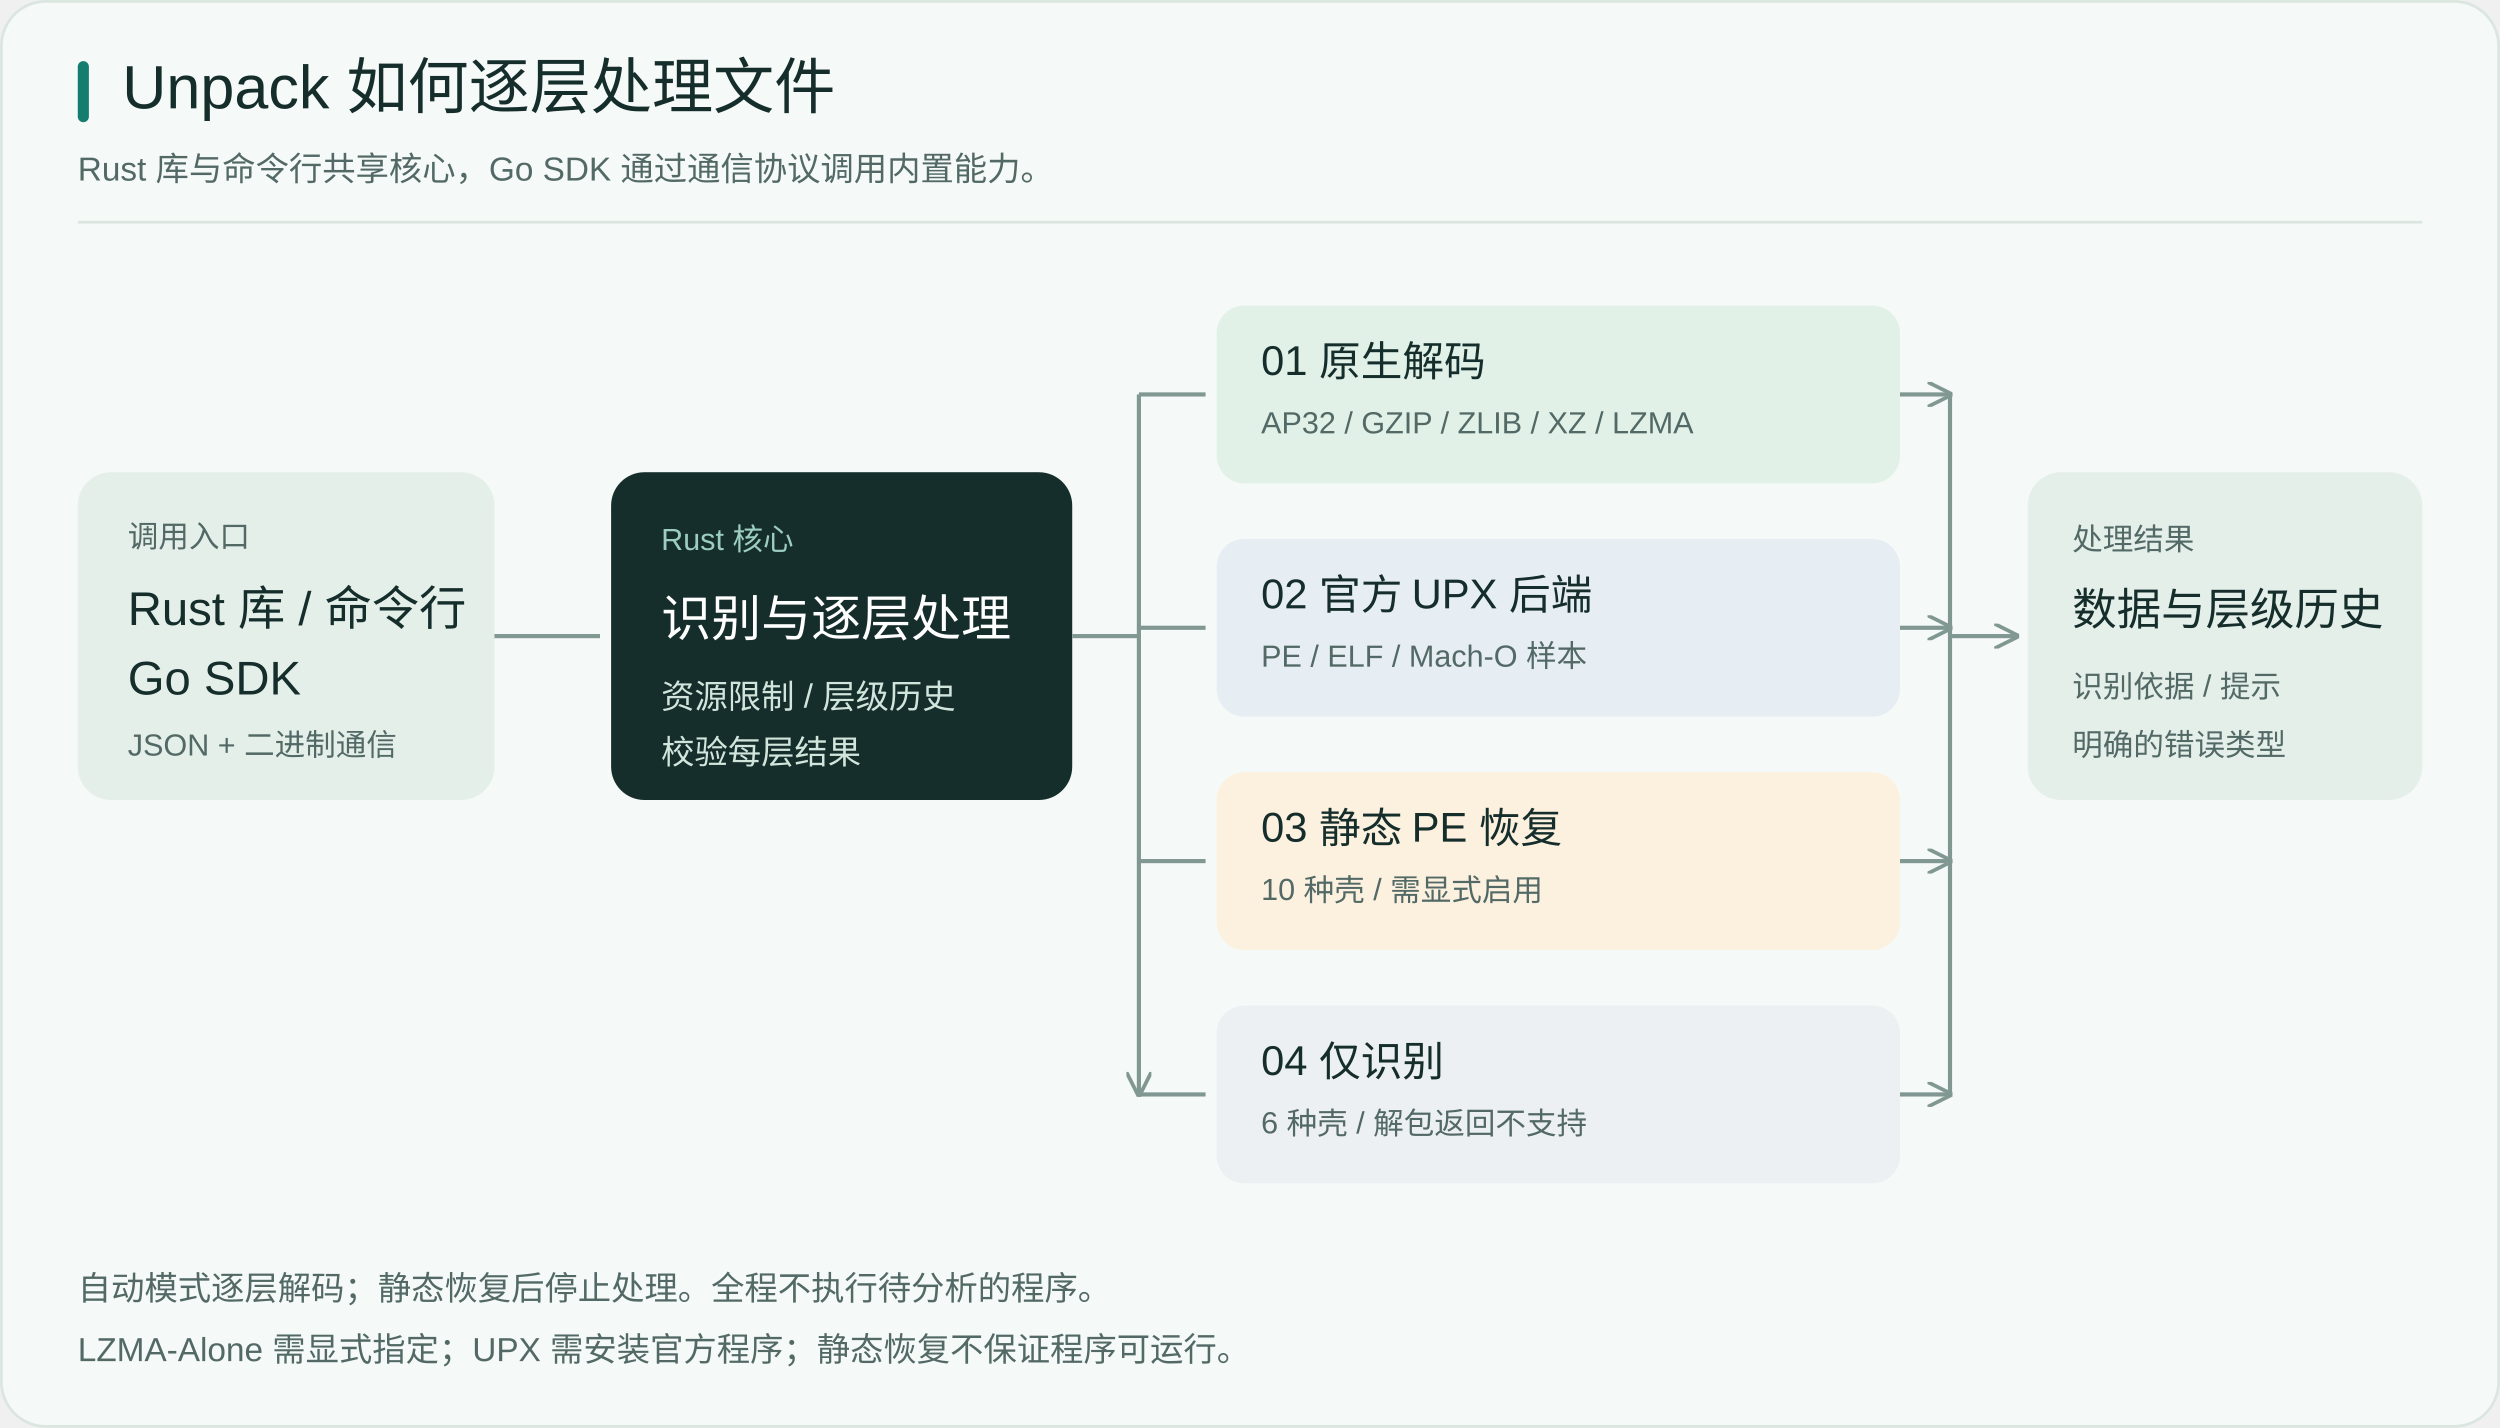
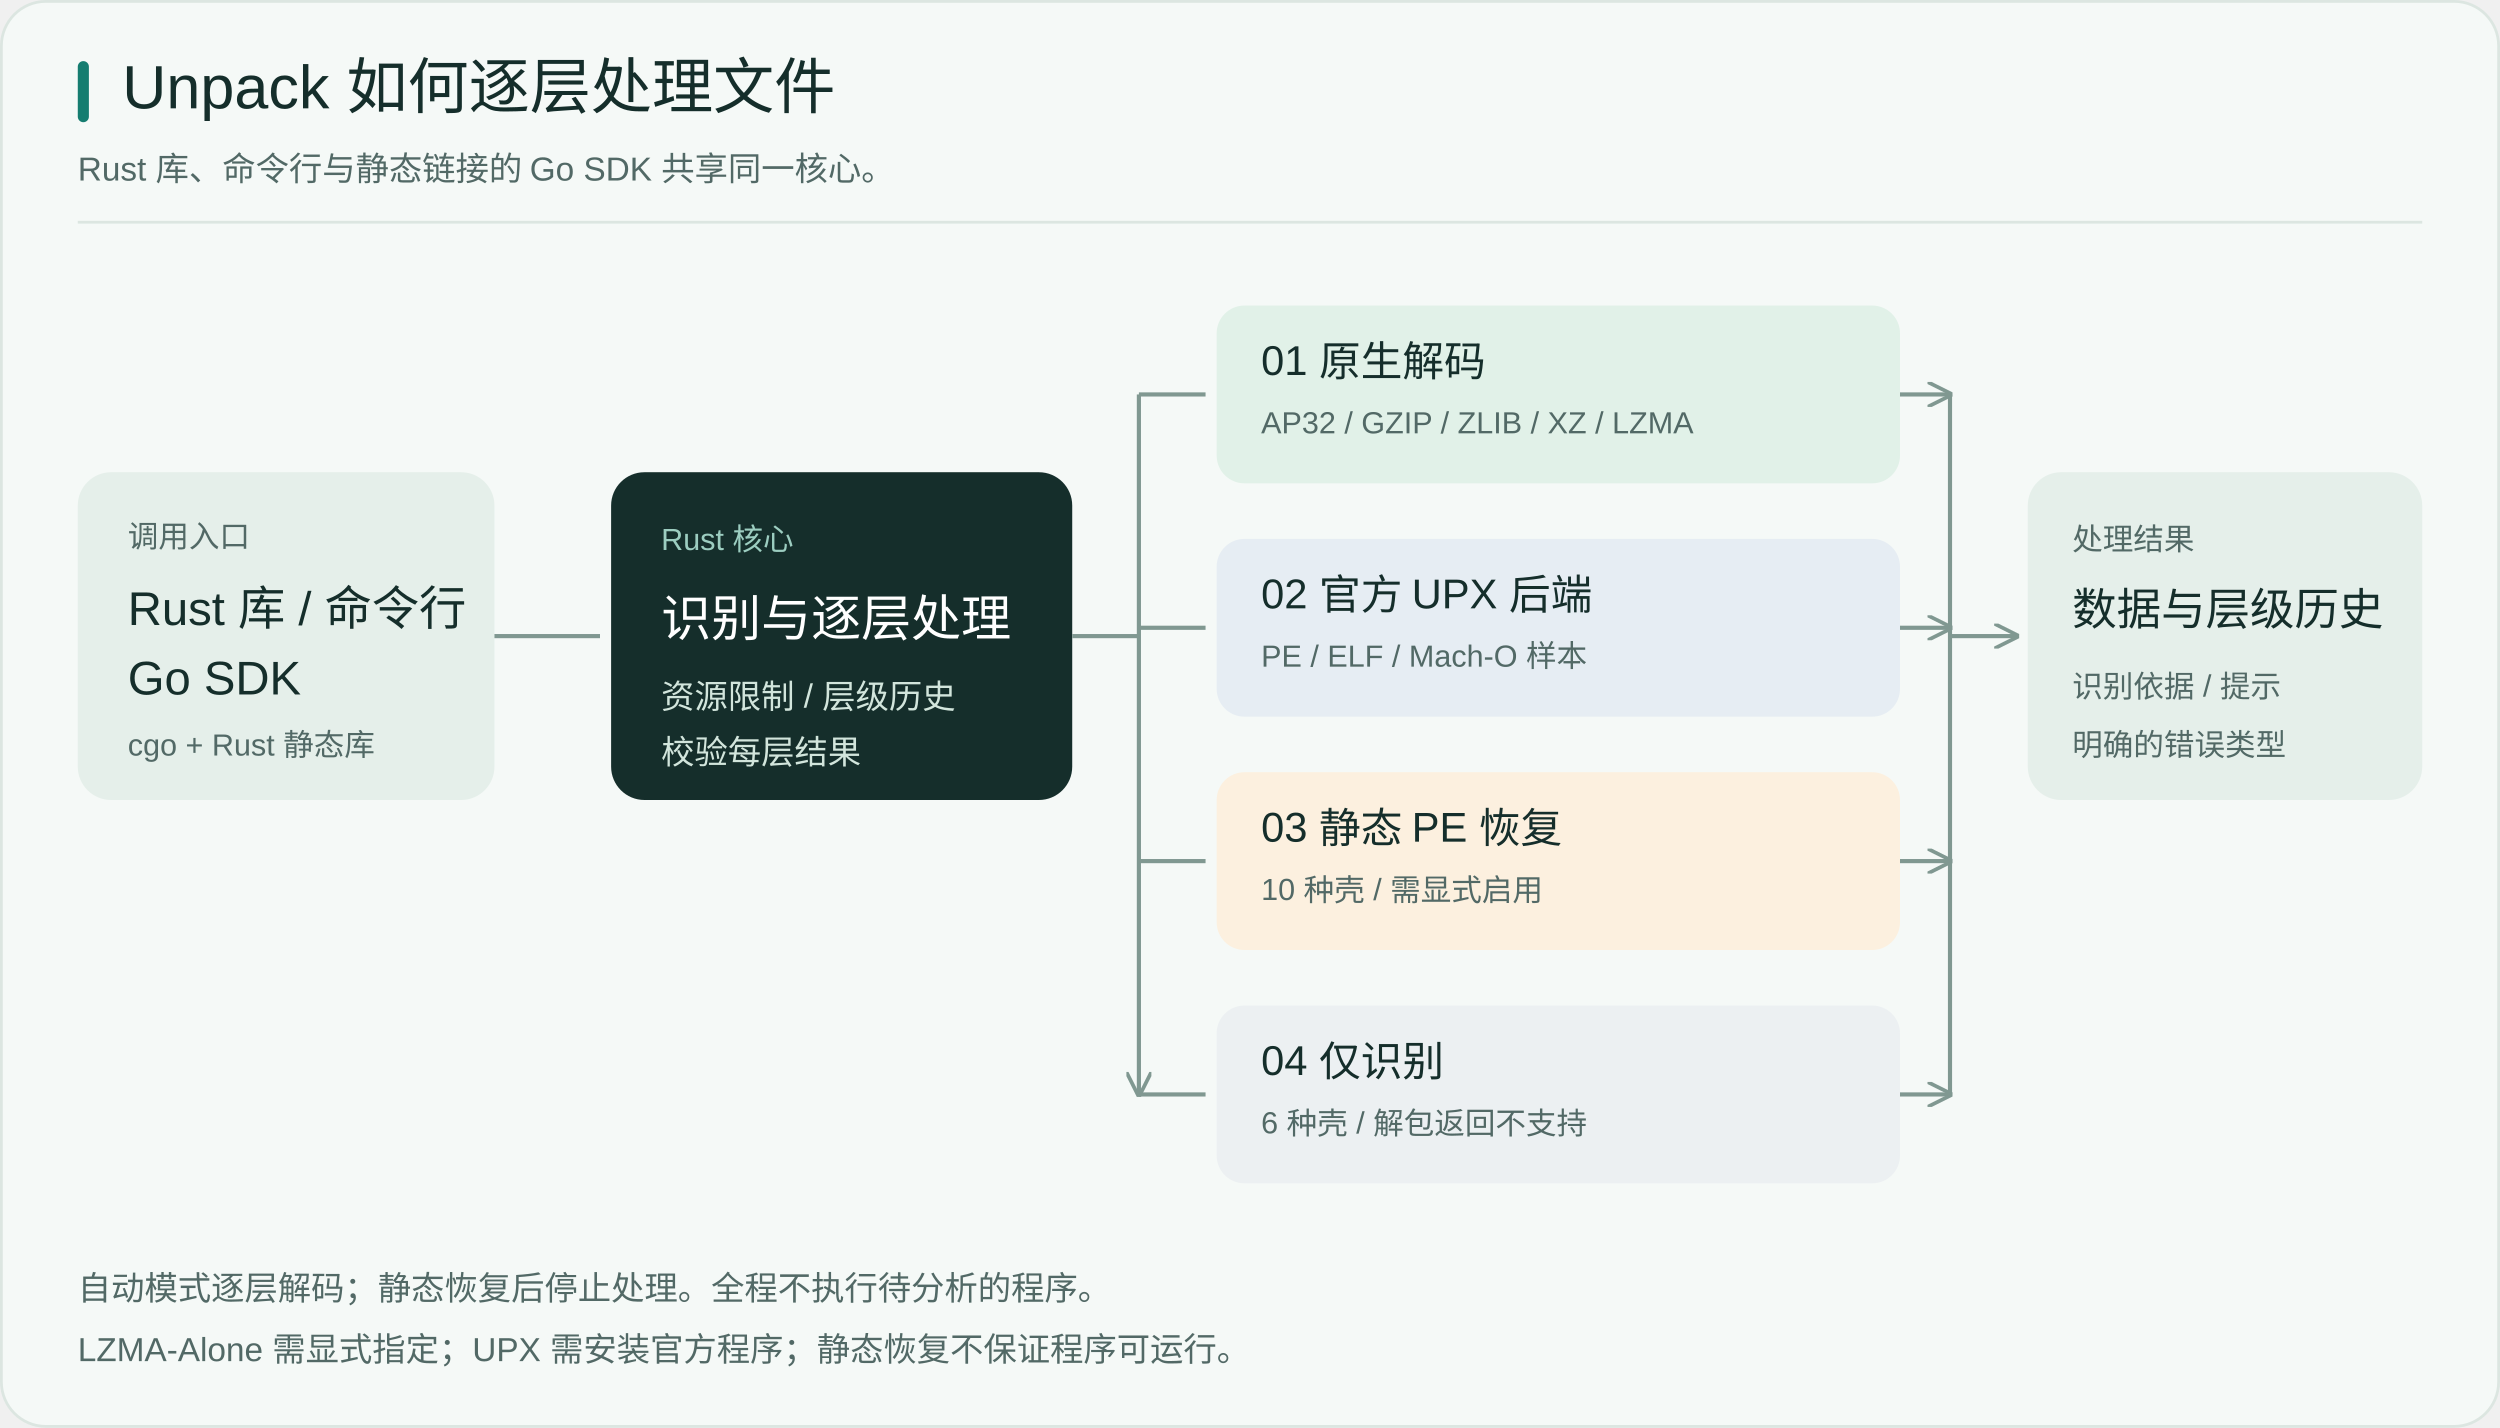
<svg xmlns="http://www.w3.org/2000/svg" width="900" height="514" viewBox="0 0 900 514" role="img" aria-labelledby="title desc" lang="zh-CN">
  <g font-family="Arial, &quot;PingFang SC&quot;, &quot;Microsoft YaHei&quot;, &quot;Noto Sans CJK SC&quot;, sans-serif">
    <rect x="0.5" y="0.5" width="899.000" height="513" rx="16" fill="#f5f9f7" />
    <rect x="0.5" y="0.5" width="899" height="513" rx="16" fill="none" stroke="#dce6e1" />
    <rect x="28" y="22" width="4.000" height="22" rx="2" fill="#157d70" />
    <text x="44" y="39" font-size="22" fill="#152e2b" text-anchor="start">Unpack 如何逐层处理文件</text>
-     <text x="28" y="65" font-size="12" fill="#526966" text-anchor="start">Rust 库与命令行共享核心，Go SDK 通过通信协议调用内置能力。</text>
+     <text x="28" y="65" font-size="12" fill="#526966" text-anchor="start">Rust 库、命令行与静态链接的 Go SDK 共享同一核心。</text>
    <path d="M28 80H872" stroke="#dce6e1" />
    <defs>
      <marker id="arrow" viewBox="0 0 10 10" refX="9" refY="5" markerWidth="6" markerHeight="6" orient="auto-start-reverse">
        <path d="M0 0L10 5L0 10" fill="none" stroke="#809891" stroke-width="1.5" />
      </marker>
    </defs>
    <rect x="28" y="170" width="150.000" height="118" rx="12" fill="#e5efea" />
    <text x="46" y="197" font-size="11" fill="#526966" text-anchor="start">调用入口</text>
    <text x="46" y="225" font-size="17" fill="#152e2b" text-anchor="start">Rust 库 / 命令行</text>
    <text x="46" y="250" font-size="17" fill="#152e2b" text-anchor="start">Go SDK</text>
-     <text x="46" y="272" font-size="11" fill="#526966" text-anchor="start">JSON + 二进制通信</text>
+     <text x="46" y="272" font-size="11" fill="#526966" text-anchor="start">cgo + Rust 静态库</text>
    <rect x="220" y="170" width="166.000" height="118" rx="12" fill="#152e2b" />
    <text x="238" y="198" font-size="11" fill="#9ccdc0" text-anchor="start">Rust 核心</text>
    <text x="238" y="229" font-size="18" fill="#ffffff" text-anchor="start">识别与逐层处理</text>
    <text x="238" y="255" font-size="12" fill="#d2e5dc" text-anchor="start">资源限制 / 层级历史</text>
    <text x="238" y="275" font-size="12" fill="#d2e5dc" text-anchor="start">校验每层结果</text>
    <path d="M178 229H216M386 229H410M410 142V394" fill="none" stroke="#809891" stroke-width="1.5" marker-end="url(#arrow)" />
    <rect x="730" y="170" width="142.000" height="118" rx="12" fill="#e5efea" />
    <text x="746" y="198" font-size="11" fill="#526966" text-anchor="start">处理结果</text>
    <text x="746" y="225" font-size="16" fill="#152e2b" text-anchor="start">数据与层级历史</text>
    <text x="746" y="251" font-size="11" fill="#526966" text-anchor="start">识别依据 / 提示</text>
    <text x="746" y="272" font-size="11" fill="#526966" text-anchor="start">明确的错误类型</text>
    <path d="M702 142V394M702 229H726" fill="none" stroke="#809891" stroke-width="1.5" marker-end="url(#arrow)" />
    <path d="M410 142H434M684 142H702" fill="none" stroke="#809891" stroke-width="1.5" marker-end="url(#arrow)" />
    <rect x="438" y="110" width="246.000" height="64" rx="10" fill="#e1f1e8" />
    <text x="454" y="135" font-size="15" fill="#152e2b" text-anchor="start">01  原生解码</text>
    <text x="454" y="156" font-size="11" fill="#526966" text-anchor="start">AP32 / GZIP / ZLIB / XZ / LZMA</text>
    <path d="M410 226H434M684 226H702" fill="none" stroke="#809891" stroke-width="1.5" marker-end="url(#arrow)" />
    <rect x="438" y="194" width="246.000" height="64" rx="10" fill="#e6edf3" />
    <text x="454" y="219" font-size="15" fill="#152e2b" text-anchor="start">02  官方 UPX 后端</text>
    <text x="454" y="240" font-size="11" fill="#526966" text-anchor="start">PE / ELF / Mach-O 样本</text>
    <path d="M410 310H434M684 310H702" fill="none" stroke="#809891" stroke-width="1.5" marker-end="url(#arrow)" />
    <rect x="438" y="278" width="246.000" height="64" rx="10" fill="#fcf0df" />
    <text x="454" y="303" font-size="15" fill="#152e2b" text-anchor="start">03  静态 PE 恢复</text>
    <text x="454" y="324" font-size="11" fill="#526966" text-anchor="start">10 种壳 / 需显式启用</text>
    <path d="M410 394H434M684 394H702" fill="none" stroke="#809891" stroke-width="1.5" marker-end="url(#arrow)" />
    <rect x="438" y="362" width="246.000" height="64" rx="10" fill="#ecf0f2" />
    <text x="454" y="387" font-size="15" fill="#152e2b" text-anchor="start">04  仅识别</text>
    <text x="454" y="408" font-size="11" fill="#526966" text-anchor="start">6 种壳 / 解包返回不支持</text>
    <text x="28" y="468" font-size="12" fill="#526966" text-anchor="start">自动模式逐层解码；静态恢复后停止处理。全程不执行待分析的程序。</text>
    <text x="28" y="490" font-size="12" fill="#526966" text-anchor="start">LZMA-Alone 需显式指定；UPX 需安装官方程序；静态恢复不保证程序可运行。</text>
  </g>
</svg>
